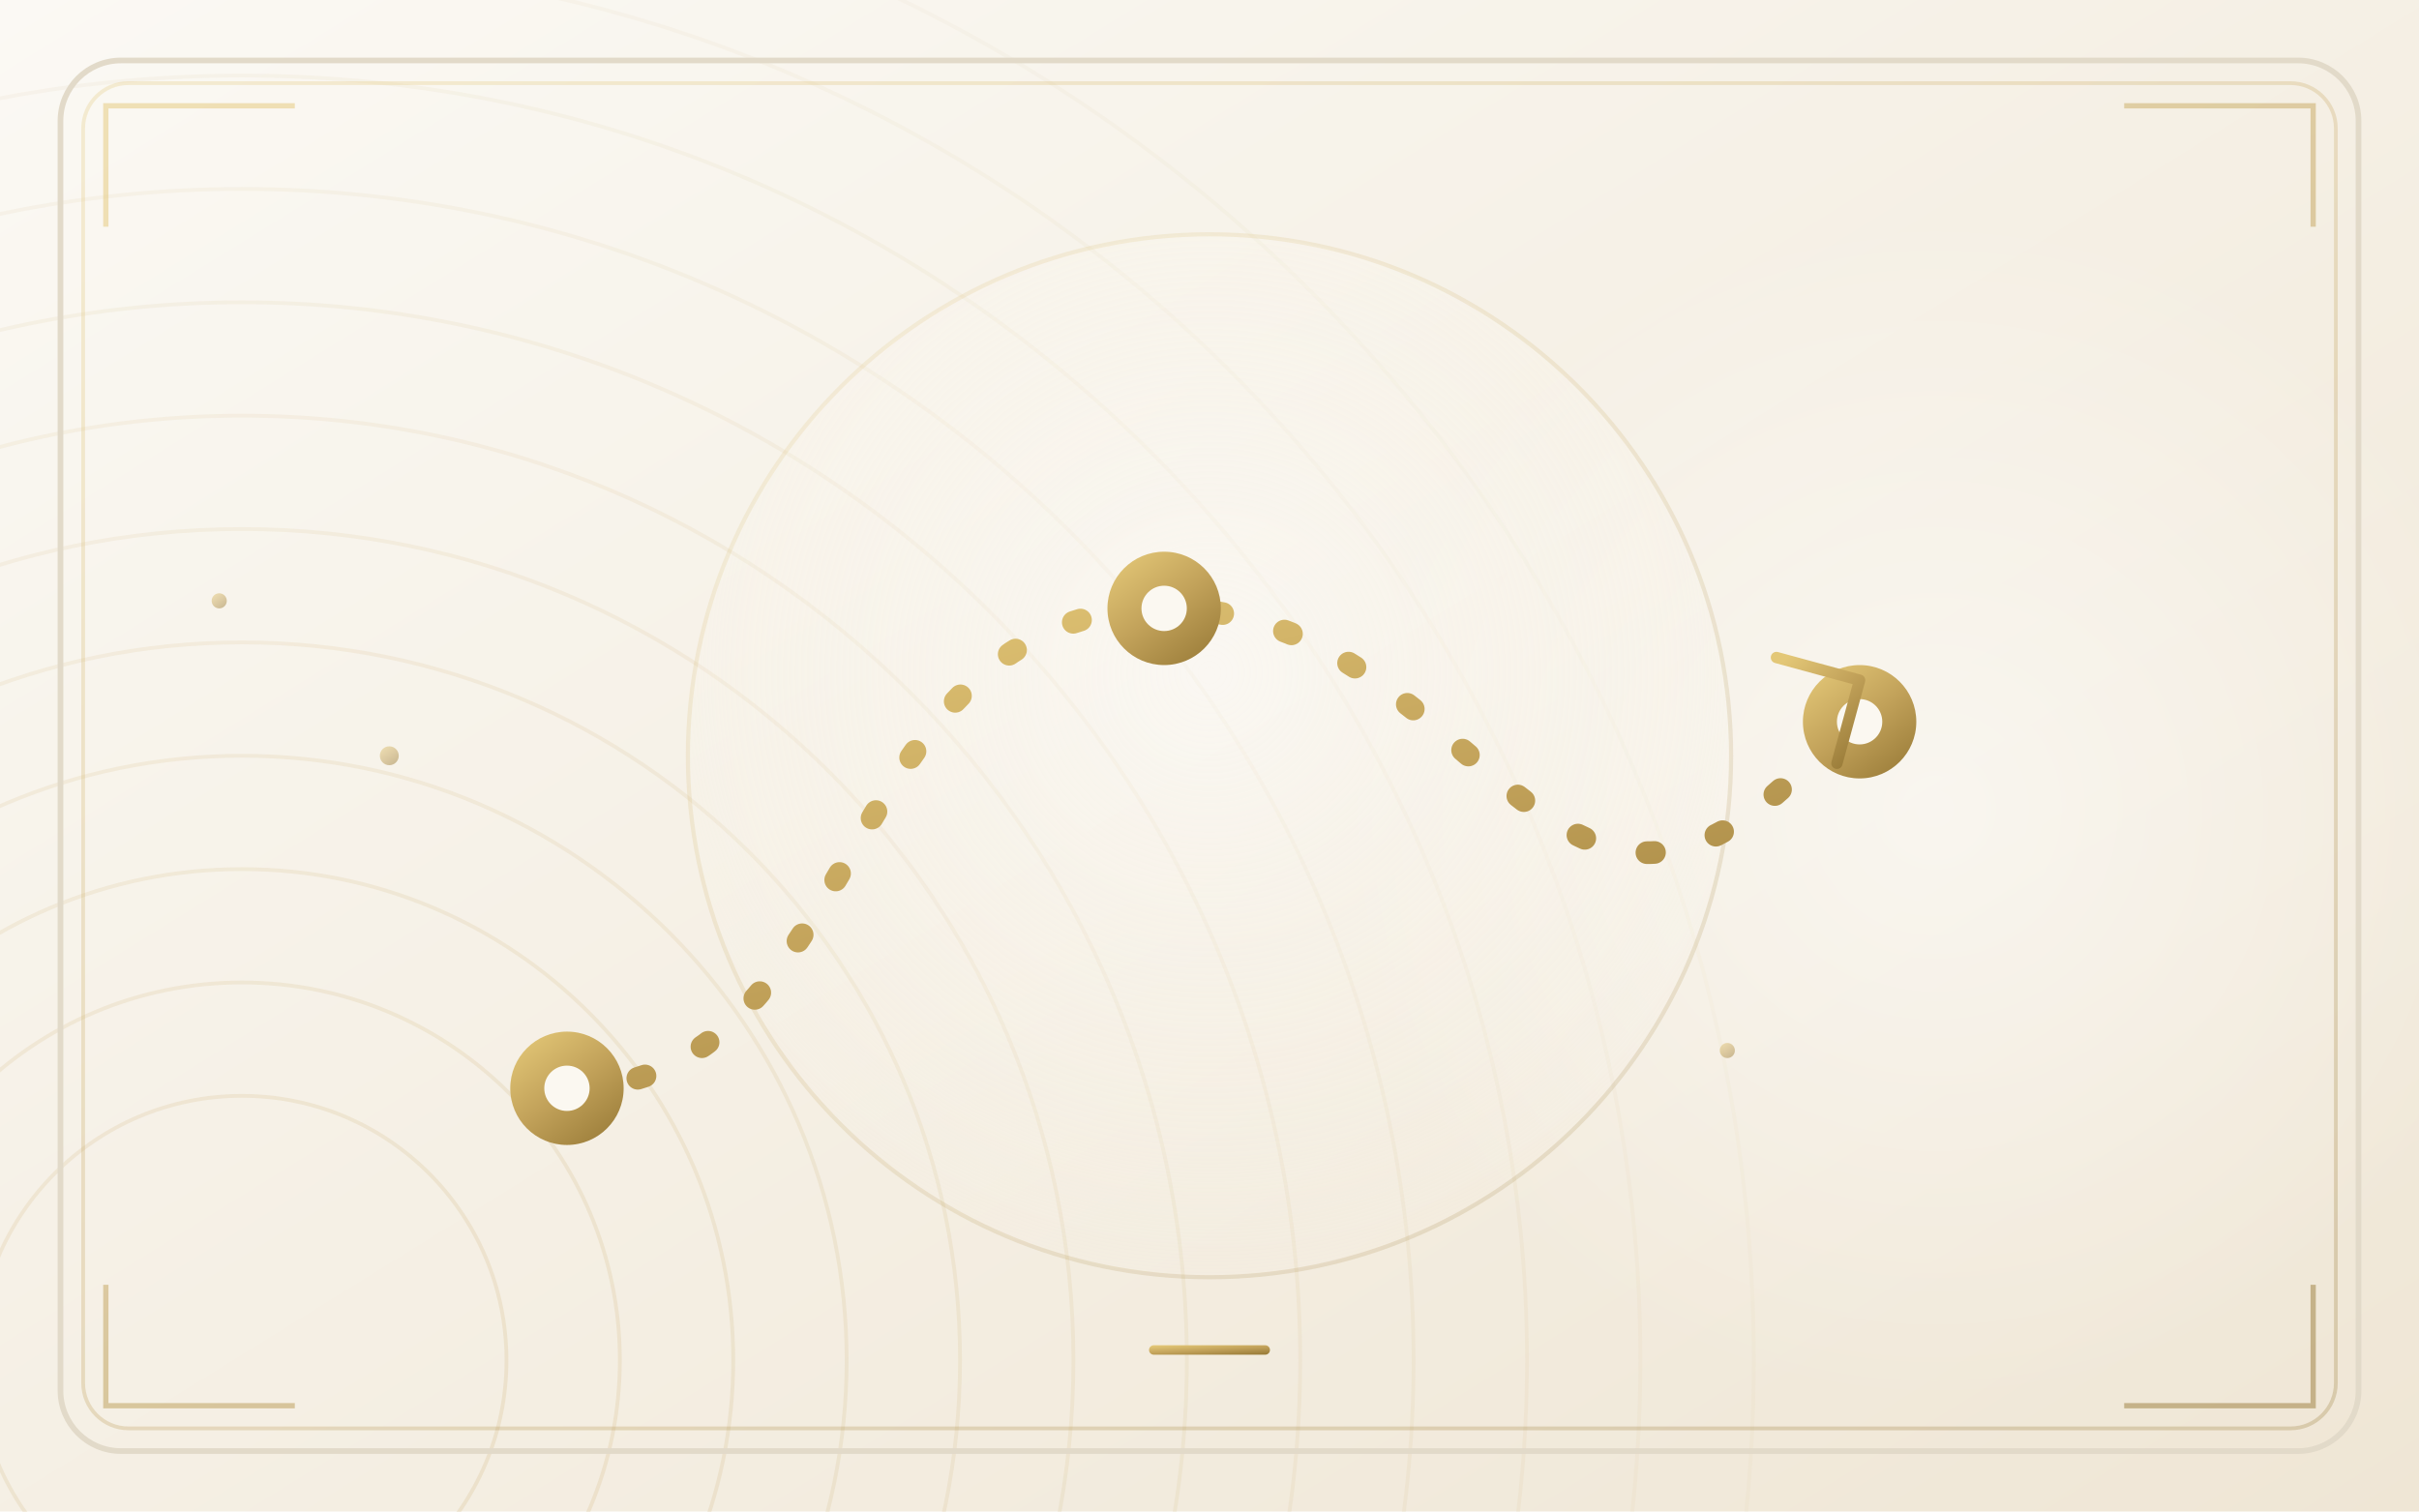
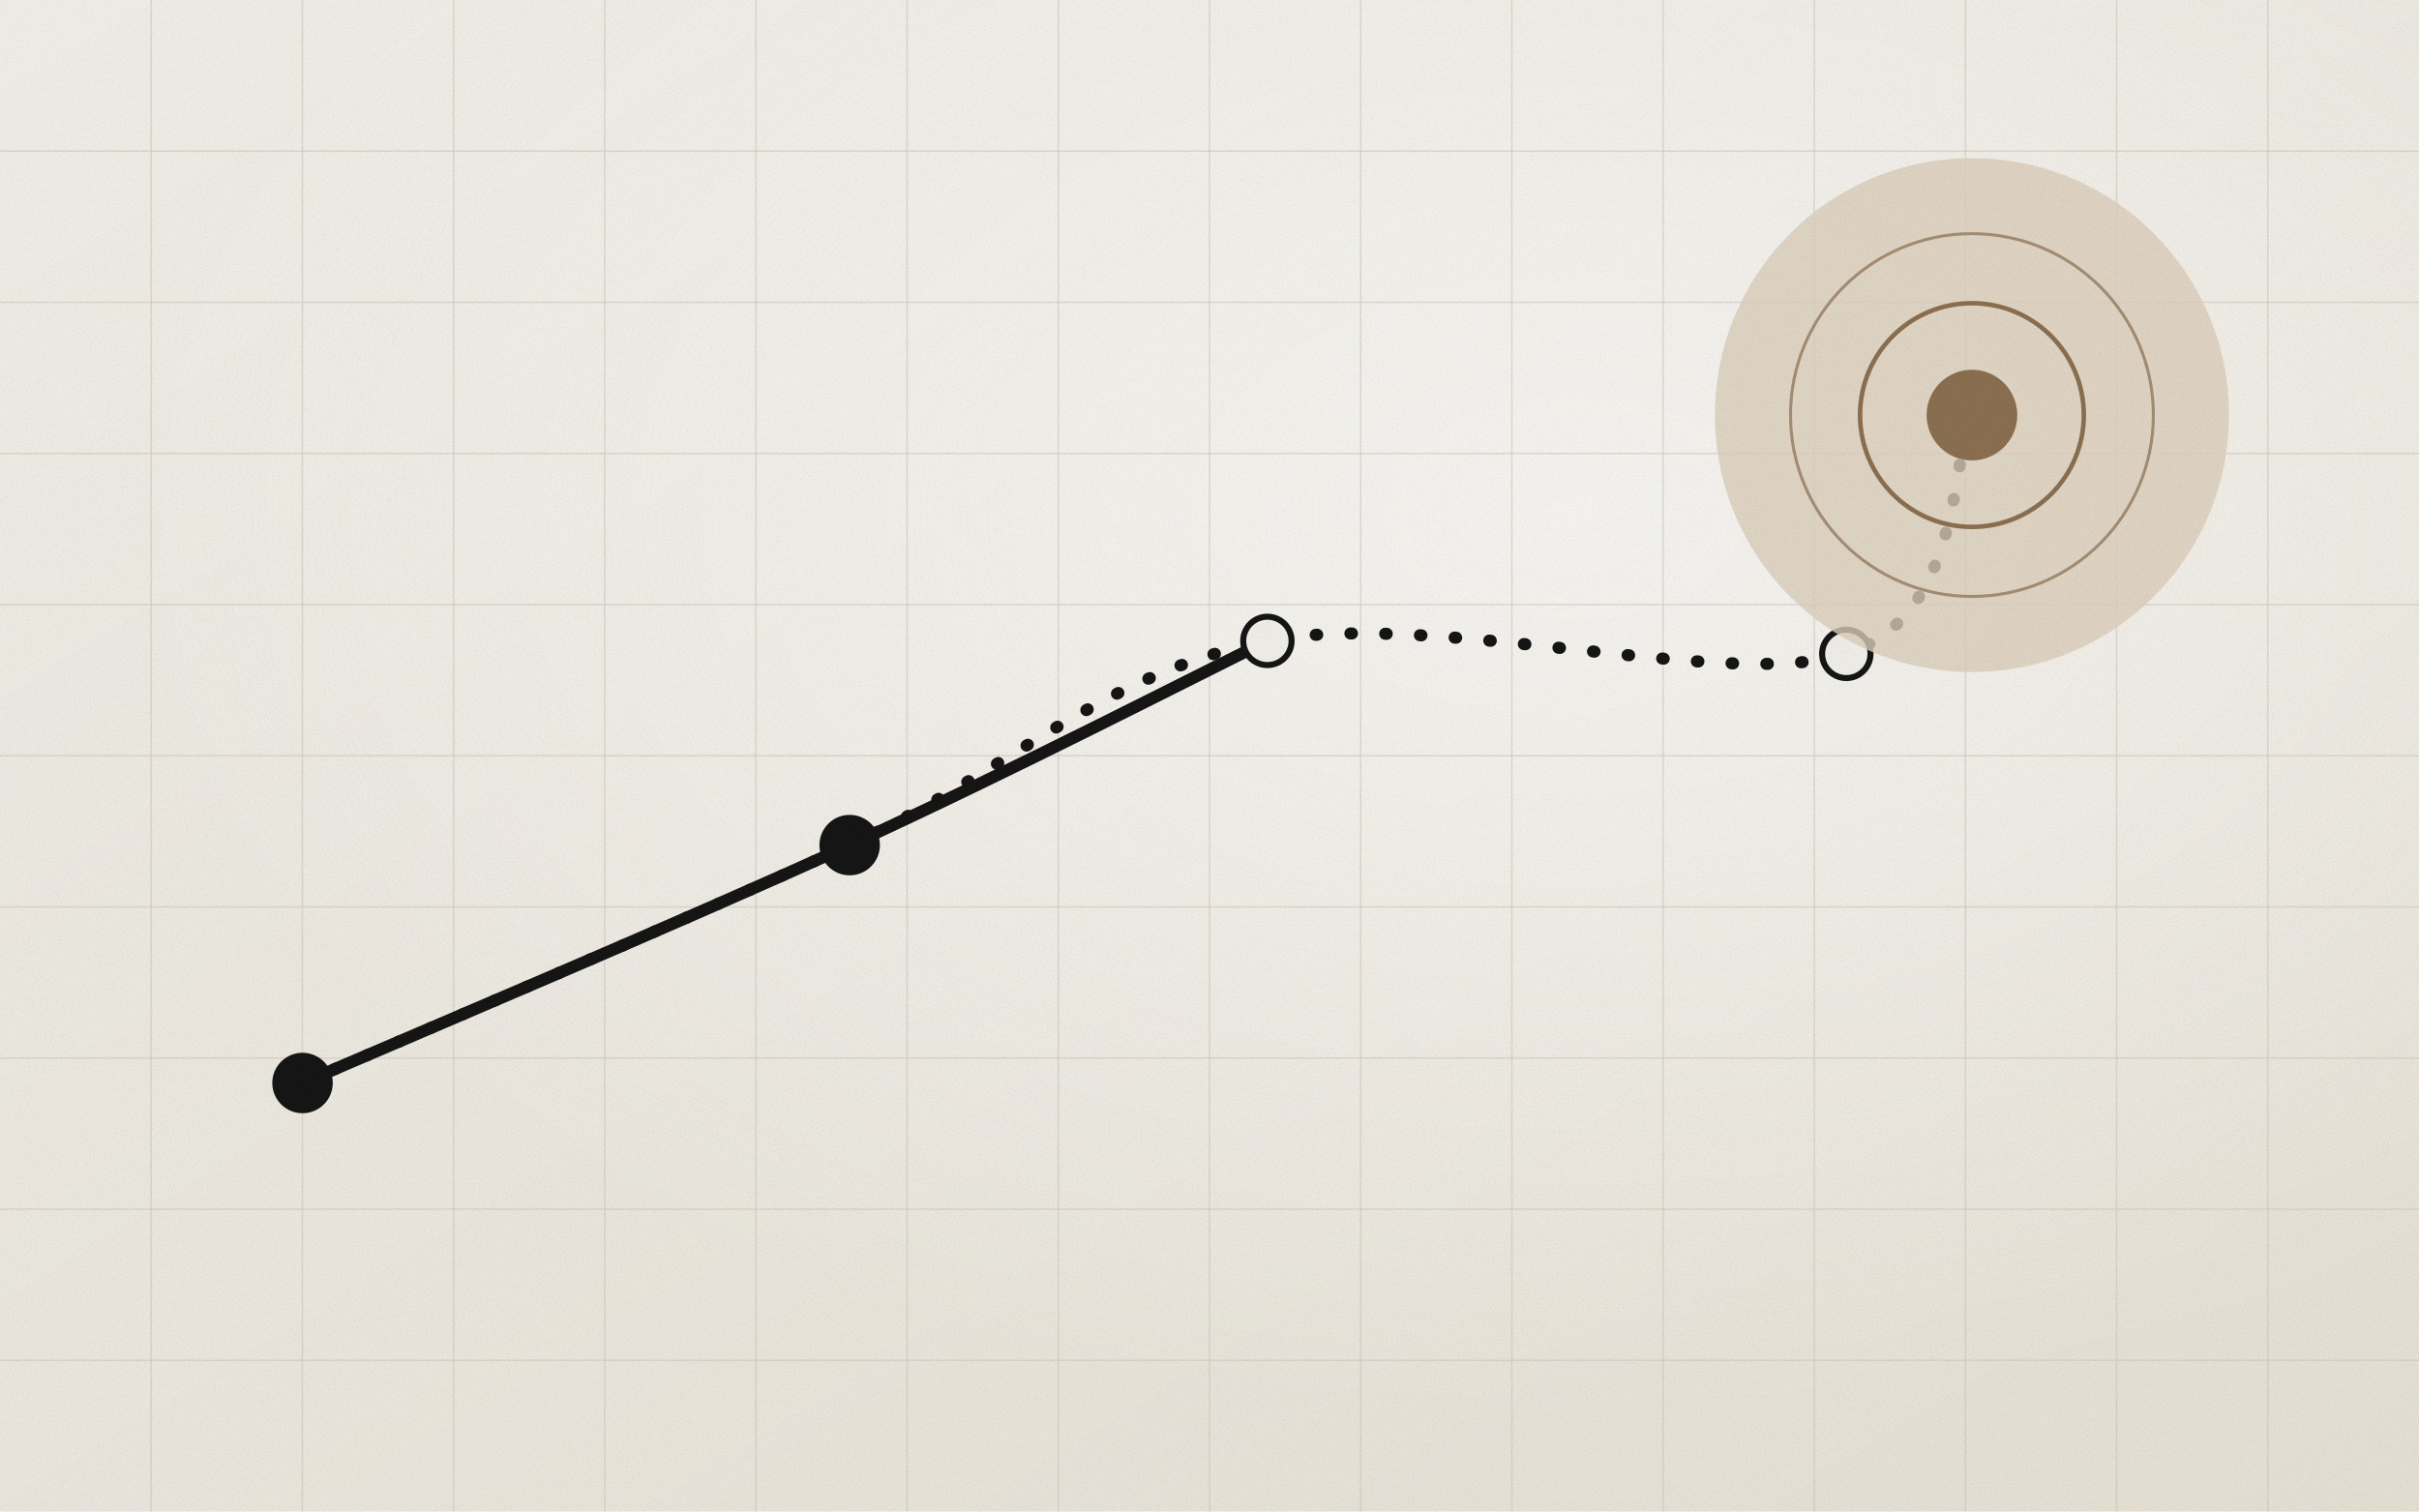
- <svg xmlns="http://www.w3.org/2000/svg" viewBox="0 0 640 400" width="640" height="400">
+ <svg xmlns="http://www.w3.org/2000/svg" viewBox="0 0 1600 1000" width="1600" height="1000">
  <defs>
-     <linearGradient id="bgg" x1="0" y1="0" x2="1" y2="1">
-       <stop offset="0" stop-color="#fbf9f4" />
-       <stop offset="1" stop-color="#efe6d5" />
+     <linearGradient id="bg" x1="0" y1="0" x2="1" y2="1">
+       <stop offset="0" stop-color="#F3F1EB" />
+       <stop offset="1" stop-color="#E8E2D6" />
    </linearGradient>
-     <linearGradient id="gg" x1="0.12" y1="0" x2="0.88" y2="1">
-       <stop offset="0" stop-color="#e3c777" />
-       <stop offset="0.5" stop-color="#c2a25a" />
-       <stop offset="1" stop-color="#9a7c39" />
+     <radialGradient id="glow" cx="0.65" cy="0.34" r="0.6">
+       <stop offset="0" stop-color="#FBFAF7" stop-opacity="0.85" />
+       <stop offset="1" stop-color="#FBFAF7" stop-opacity="0" />
+     </radialGradient>
+     <linearGradient id="fade" x1="0" y1="0" x2="0" y2="1">
+       <stop offset="0" stop-color="#8A6F4E" stop-opacity="0.28" />
+       <stop offset="1" stop-color="#8A6F4E" stop-opacity="0" />
    </linearGradient>
-     <linearGradient id="tg" x1="0" y1="0" x2="1" y2="1">
-       <stop offset="0" stop-color="#c9a45f" />
-       <stop offset="1" stop-color="#b9933f" />
-     </linearGradient>
-     <radialGradient id="duo" cx="0.5" cy="0.5" r="0.5">
-       <stop offset="0" stop-color="#ffffff" stop-opacity="0.5" />
-       <stop offset="1" stop-color="#ffffff" stop-opacity="0" />
-     </radialGradient>
-     <radialGradient id="med" cx="0.5" cy="0.42" r="0.62">
-       <stop offset="0" stop-color="#ffffff" stop-opacity="0.5" />
-       <stop offset="0.75" stop-color="#fbf7ee" stop-opacity="0.18" />
-       <stop offset="1" stop-color="#fbf7ee" stop-opacity="0" />
-     </radialGradient>
+     <filter id="grain" x="0" y="0" width="100%" height="100%">
+       <feTurbulence type="fractalNoise" baseFrequency="0.85" numOctaves="2" stitchTiles="stitch" />
+       <feColorMatrix values="0 0 0 0 0.07  0 0 0 0 0.07  0 0 0 0 0.07  0 0 0 0.09 0" />
+     </filter>
  </defs>
-   <rect width="640" height="400" fill="url(#bgg)" />
-   <circle cx="64" cy="360" r="70" fill="none" stroke="url(#tg)" stroke-width="1" opacity="0.148" />
-   <circle cx="64" cy="360" r="100" fill="none" stroke="url(#tg)" stroke-width="1" opacity="0.139" />
-   <circle cx="64" cy="360" r="130" fill="none" stroke="url(#tg)" stroke-width="1" opacity="0.129" />
-   <circle cx="64" cy="360" r="160" fill="none" stroke="url(#tg)" stroke-width="1" opacity="0.120" />
-   <circle cx="64" cy="360" r="190" fill="none" stroke="url(#tg)" stroke-width="1" opacity="0.111" />
-   <circle cx="64" cy="360" r="220" fill="none" stroke="url(#tg)" stroke-width="1" opacity="0.101" />
-   <circle cx="64" cy="360" r="250" fill="none" stroke="url(#tg)" stroke-width="1" opacity="0.092" />
-   <circle cx="64" cy="360" r="280" fill="none" stroke="url(#tg)" stroke-width="1" opacity="0.083" />
-   <circle cx="64" cy="360" r="310" fill="none" stroke="url(#tg)" stroke-width="1" opacity="0.073" />
-   <circle cx="64" cy="360" r="340" fill="none" stroke="url(#tg)" stroke-width="1" opacity="0.064" />
-   <circle cx="64" cy="360" r="370" fill="none" stroke="url(#tg)" stroke-width="1" opacity="0.054" />
-   <circle cx="64" cy="360" r="400" fill="none" stroke="url(#tg)" stroke-width="1" opacity="0.045" />
-   <circle cx="512" cy="214" r="159" fill="url(#duo)" />
-   <circle cx="320" cy="200" r="138" fill="url(#med)" />
-   <circle cx="320" cy="200" r="138" fill="none" stroke="url(#gg)" stroke-width="1.1" opacity="0.18" />
-   <g>
-     <path d="M150 288 C 230 288 220 161 308 161 S 412 288 492 186" fill="none" stroke="url(#gg)" stroke-width="6" stroke-linecap="round" stroke-dasharray="2 17" />
-     <circle cx="150" cy="288" r="15" fill="url(#gg)" />
-     <circle cx="150" cy="288" r="6" fill="#fbf8f1" />
-     <circle cx="308" cy="161" r="15" fill="url(#gg)" />
-     <circle cx="308" cy="161" r="6" fill="#fbf8f1" />
-     <circle cx="492" cy="191" r="15" fill="url(#gg)" />
-     <circle cx="492" cy="191" r="6" fill="#fbf8f1" />
-     <path d="M470 174 l22 6 l-6 22" stroke="url(#gg)" fill="none" stroke-width="3" stroke-linecap="round" stroke-linejoin="round" />
-   </g>
-   <circle cx="103" cy="200" r="2.5" fill="url(#gg)" opacity="0.5" />
-   <circle cx="457" cy="278" r="2" fill="url(#gg)" opacity="0.5" />
-   <circle cx="58" cy="159" r="2" fill="url(#gg)" opacity="0.5" />
-   <rect x="16" y="16" width="608" height="368" fill="none" stroke="#e2dac9" stroke-width="1.5" rx="16" />
-   <rect x="22" y="22" width="596" height="356" fill="none" stroke="url(#gg)" stroke-width="1" rx="12" opacity="0.28" />
-   <path d="M28 60 V28 H78 M562 28 H612 V60 M612 340 V372 H562 M78 372 H28 V340" fill="none" stroke="url(#gg)" stroke-width="1.4" opacity="0.5" />
-   <rect x="304" y="356" width="32" height="2.5" rx="1.25" fill="url(#gg)" />
+   <rect width="1600" height="1000" fill="url(#bg)" />
+   <rect width="1600" height="1000" fill="url(#glow)" />
+   <line x1="100" y1="0" x2="100" y2="1000" stroke="#CFC7BA" stroke-width="1" opacity=".55" />
+   <line x1="200" y1="0" x2="200" y2="1000" stroke="#CFC7BA" stroke-width="1" opacity=".55" />
+   <line x1="300" y1="0" x2="300" y2="1000" stroke="#CFC7BA" stroke-width="1" opacity=".55" />
+   <line x1="400" y1="0" x2="400" y2="1000" stroke="#CFC7BA" stroke-width="1" opacity=".55" />
+   <line x1="500" y1="0" x2="500" y2="1000" stroke="#CFC7BA" stroke-width="1" opacity=".55" />
+   <line x1="600" y1="0" x2="600" y2="1000" stroke="#CFC7BA" stroke-width="1" opacity=".55" />
+   <line x1="700" y1="0" x2="700" y2="1000" stroke="#CFC7BA" stroke-width="1" opacity=".55" />
+   <line x1="800" y1="0" x2="800" y2="1000" stroke="#CFC7BA" stroke-width="1" opacity=".55" />
+   <line x1="900" y1="0" x2="900" y2="1000" stroke="#CFC7BA" stroke-width="1" opacity=".55" />
+   <line x1="1000" y1="0" x2="1000" y2="1000" stroke="#CFC7BA" stroke-width="1" opacity=".55" />
+   <line x1="1100" y1="0" x2="1100" y2="1000" stroke="#CFC7BA" stroke-width="1" opacity=".55" />
+   <line x1="1200" y1="0" x2="1200" y2="1000" stroke="#CFC7BA" stroke-width="1" opacity=".55" />
+   <line x1="1300" y1="0" x2="1300" y2="1000" stroke="#CFC7BA" stroke-width="1" opacity=".55" />
+   <line x1="1400" y1="0" x2="1400" y2="1000" stroke="#CFC7BA" stroke-width="1" opacity=".55" />
+   <line x1="1500" y1="0" x2="1500" y2="1000" stroke="#CFC7BA" stroke-width="1" opacity=".55" />
+   <line x1="0" y1="100" x2="1600" y2="100" stroke="#CFC7BA" stroke-width="1" opacity=".55" />
+   <line x1="0" y1="200" x2="1600" y2="200" stroke="#CFC7BA" stroke-width="1" opacity=".55" />
+   <line x1="0" y1="300" x2="1600" y2="300" stroke="#CFC7BA" stroke-width="1" opacity=".55" />
+   <line x1="0" y1="400" x2="1600" y2="400" stroke="#CFC7BA" stroke-width="1" opacity=".55" />
+   <line x1="0" y1="500" x2="1600" y2="500" stroke="#CFC7BA" stroke-width="1" opacity=".55" />
+   <line x1="0" y1="600" x2="1600" y2="600" stroke="#CFC7BA" stroke-width="1" opacity=".55" />
+   <line x1="0" y1="700" x2="1600" y2="700" stroke="#CFC7BA" stroke-width="1" opacity=".55" />
+   <line x1="0" y1="800" x2="1600" y2="800" stroke="#CFC7BA" stroke-width="1" opacity=".55" />
+   <line x1="0" y1="900" x2="1600" y2="900" stroke="#CFC7BA" stroke-width="1" opacity=".55" />
+   <path d="M200.1 716.5 C260.4 690.3 455.7 607.9 562 559.1 C668.4 510.4 728.4 445.1 838.3 424 C948.1 402.9 1143.5 457.5 1221.2 432.6 C1298.9 407.7 1290.4 300.9 1304.3 274.6" fill="none" stroke="#121212" stroke-width="8" stroke-linecap="round" stroke-dasharray="1 22" />
+   <path d="M200.1 716.5 C260.4 690.3 455.7 607.9 562 559.1 C668.4 510.4 792.2 446.5 838.3 424" fill="none" stroke="#121212" stroke-width="8" stroke-linecap="round" />
+   <circle cx="200.1" cy="716.5" r="18" fill="#121212" stroke="#121212" stroke-width="4" />
+   <circle cx="562" cy="559.1" r="18" fill="#121212" stroke="#121212" stroke-width="4" />
+   <circle cx="838.3" cy="424" r="16" fill="#F3F1EB" stroke="#121212" stroke-width="4" />
+   <circle cx="1221.2" cy="432.6" r="16" fill="#F3F1EB" stroke="#121212" stroke-width="4" />
+   <circle cx="1304.3" cy="274.6" r="170" fill="#DDD0BC" stroke="#8A6F4E" stroke-width="0" opacity="0.8" />
+   <circle cx="1304.3" cy="274.6" r="120" fill="none" stroke="#8A6F4E" stroke-width="2" opacity="0.7" />
+   <circle cx="1304.3" cy="274.6" r="74" fill="none" stroke="#8A6F4E" stroke-width="3" opacity="1" />
+   <circle cx="1304.3" cy="274.6" r="30" fill="#8A6F4E" />
+   <rect width="1600" height="1000" filter="url(#grain)" />
</svg>
